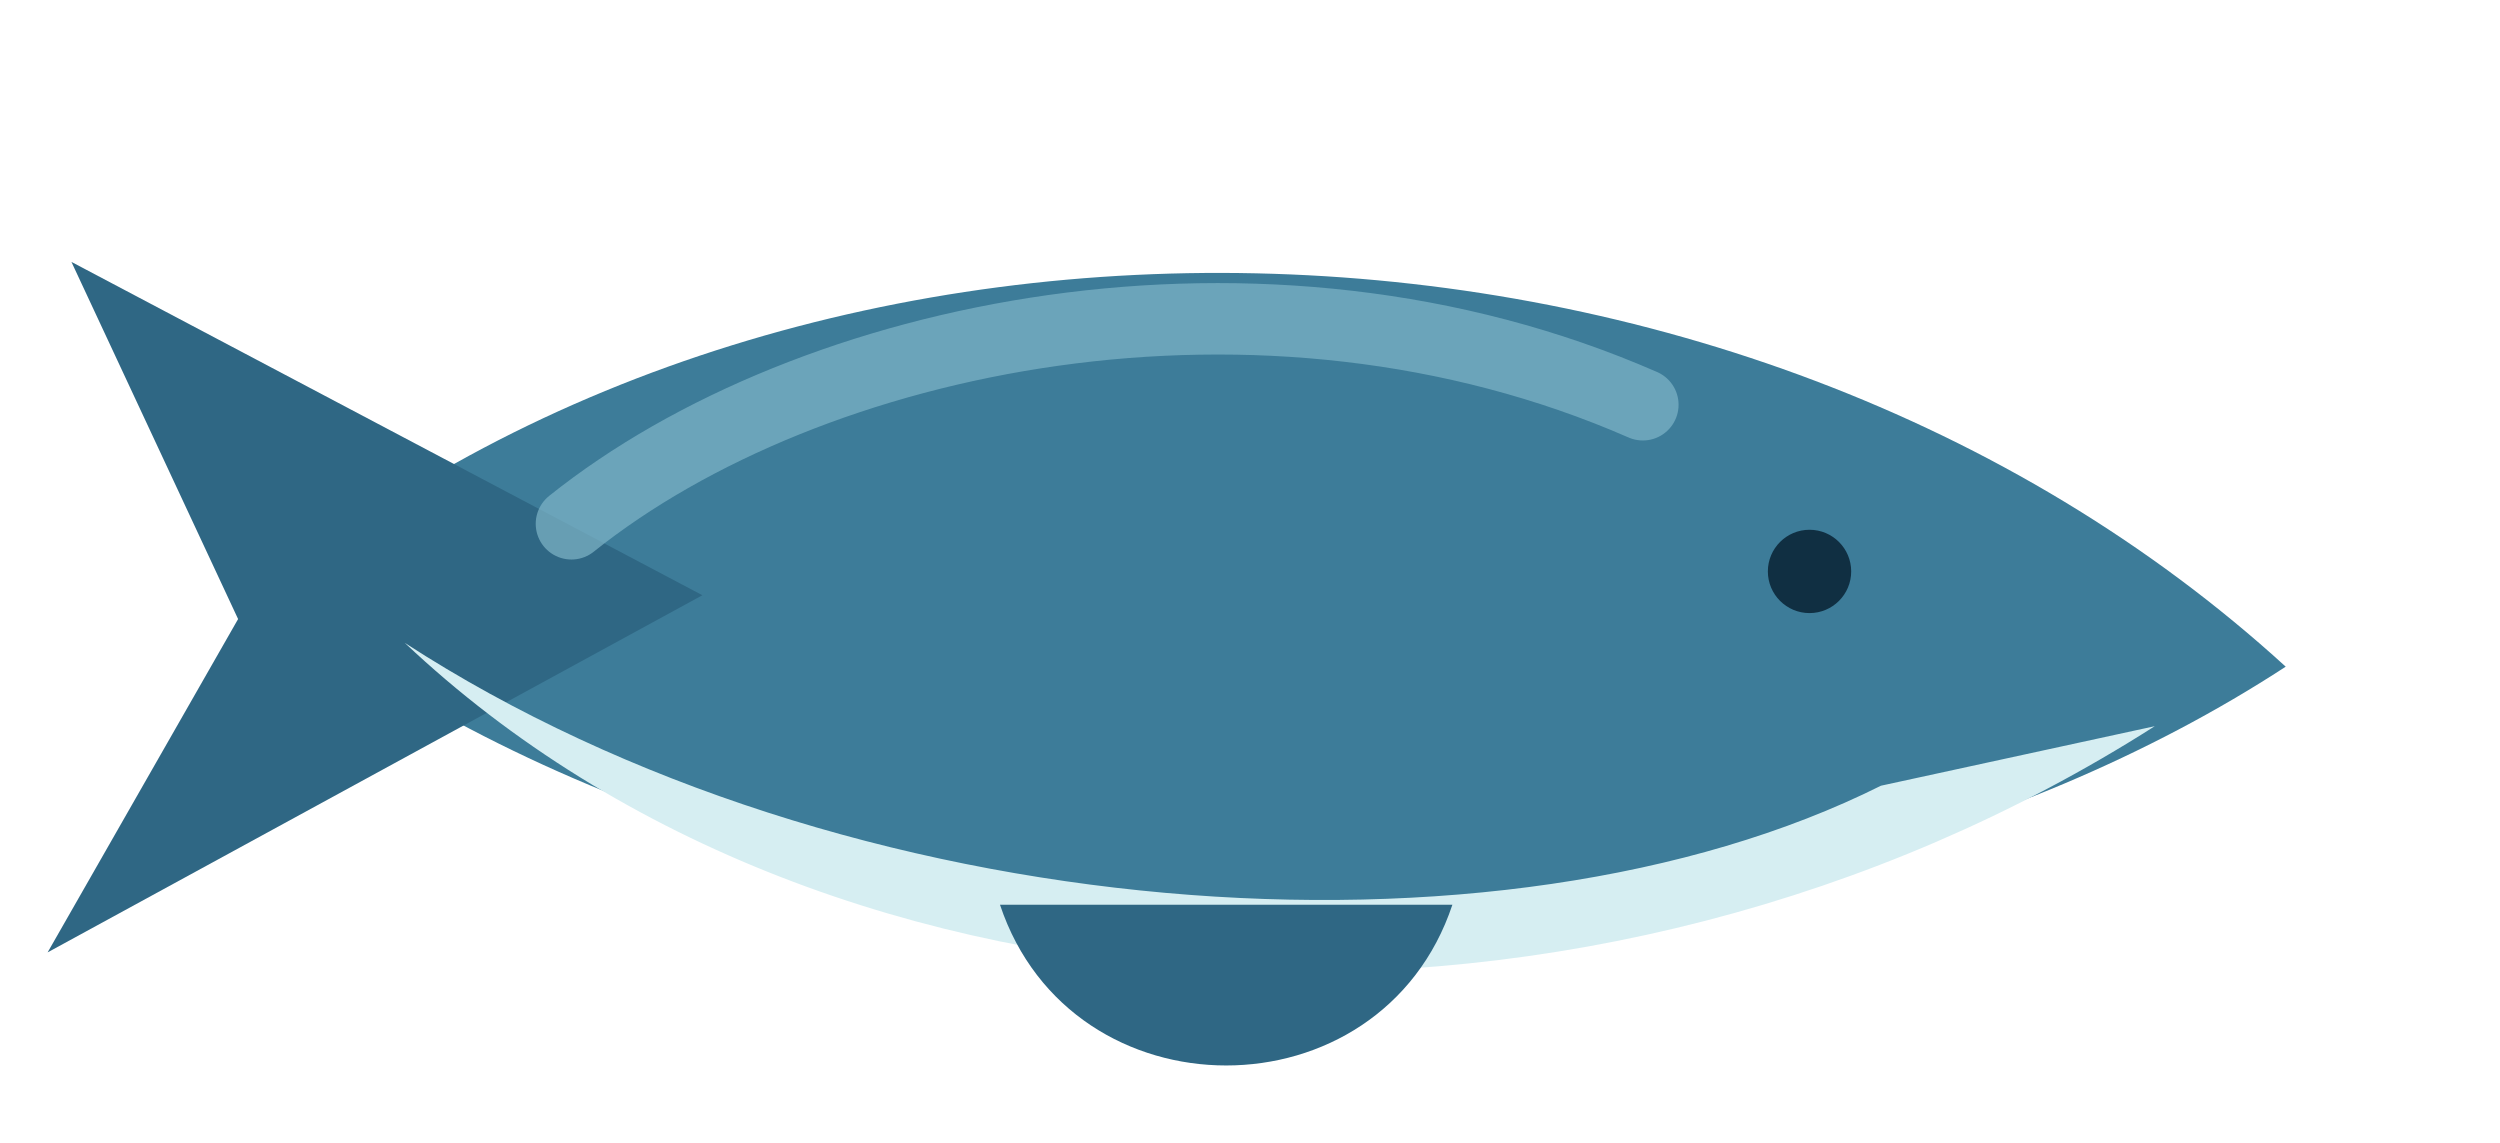
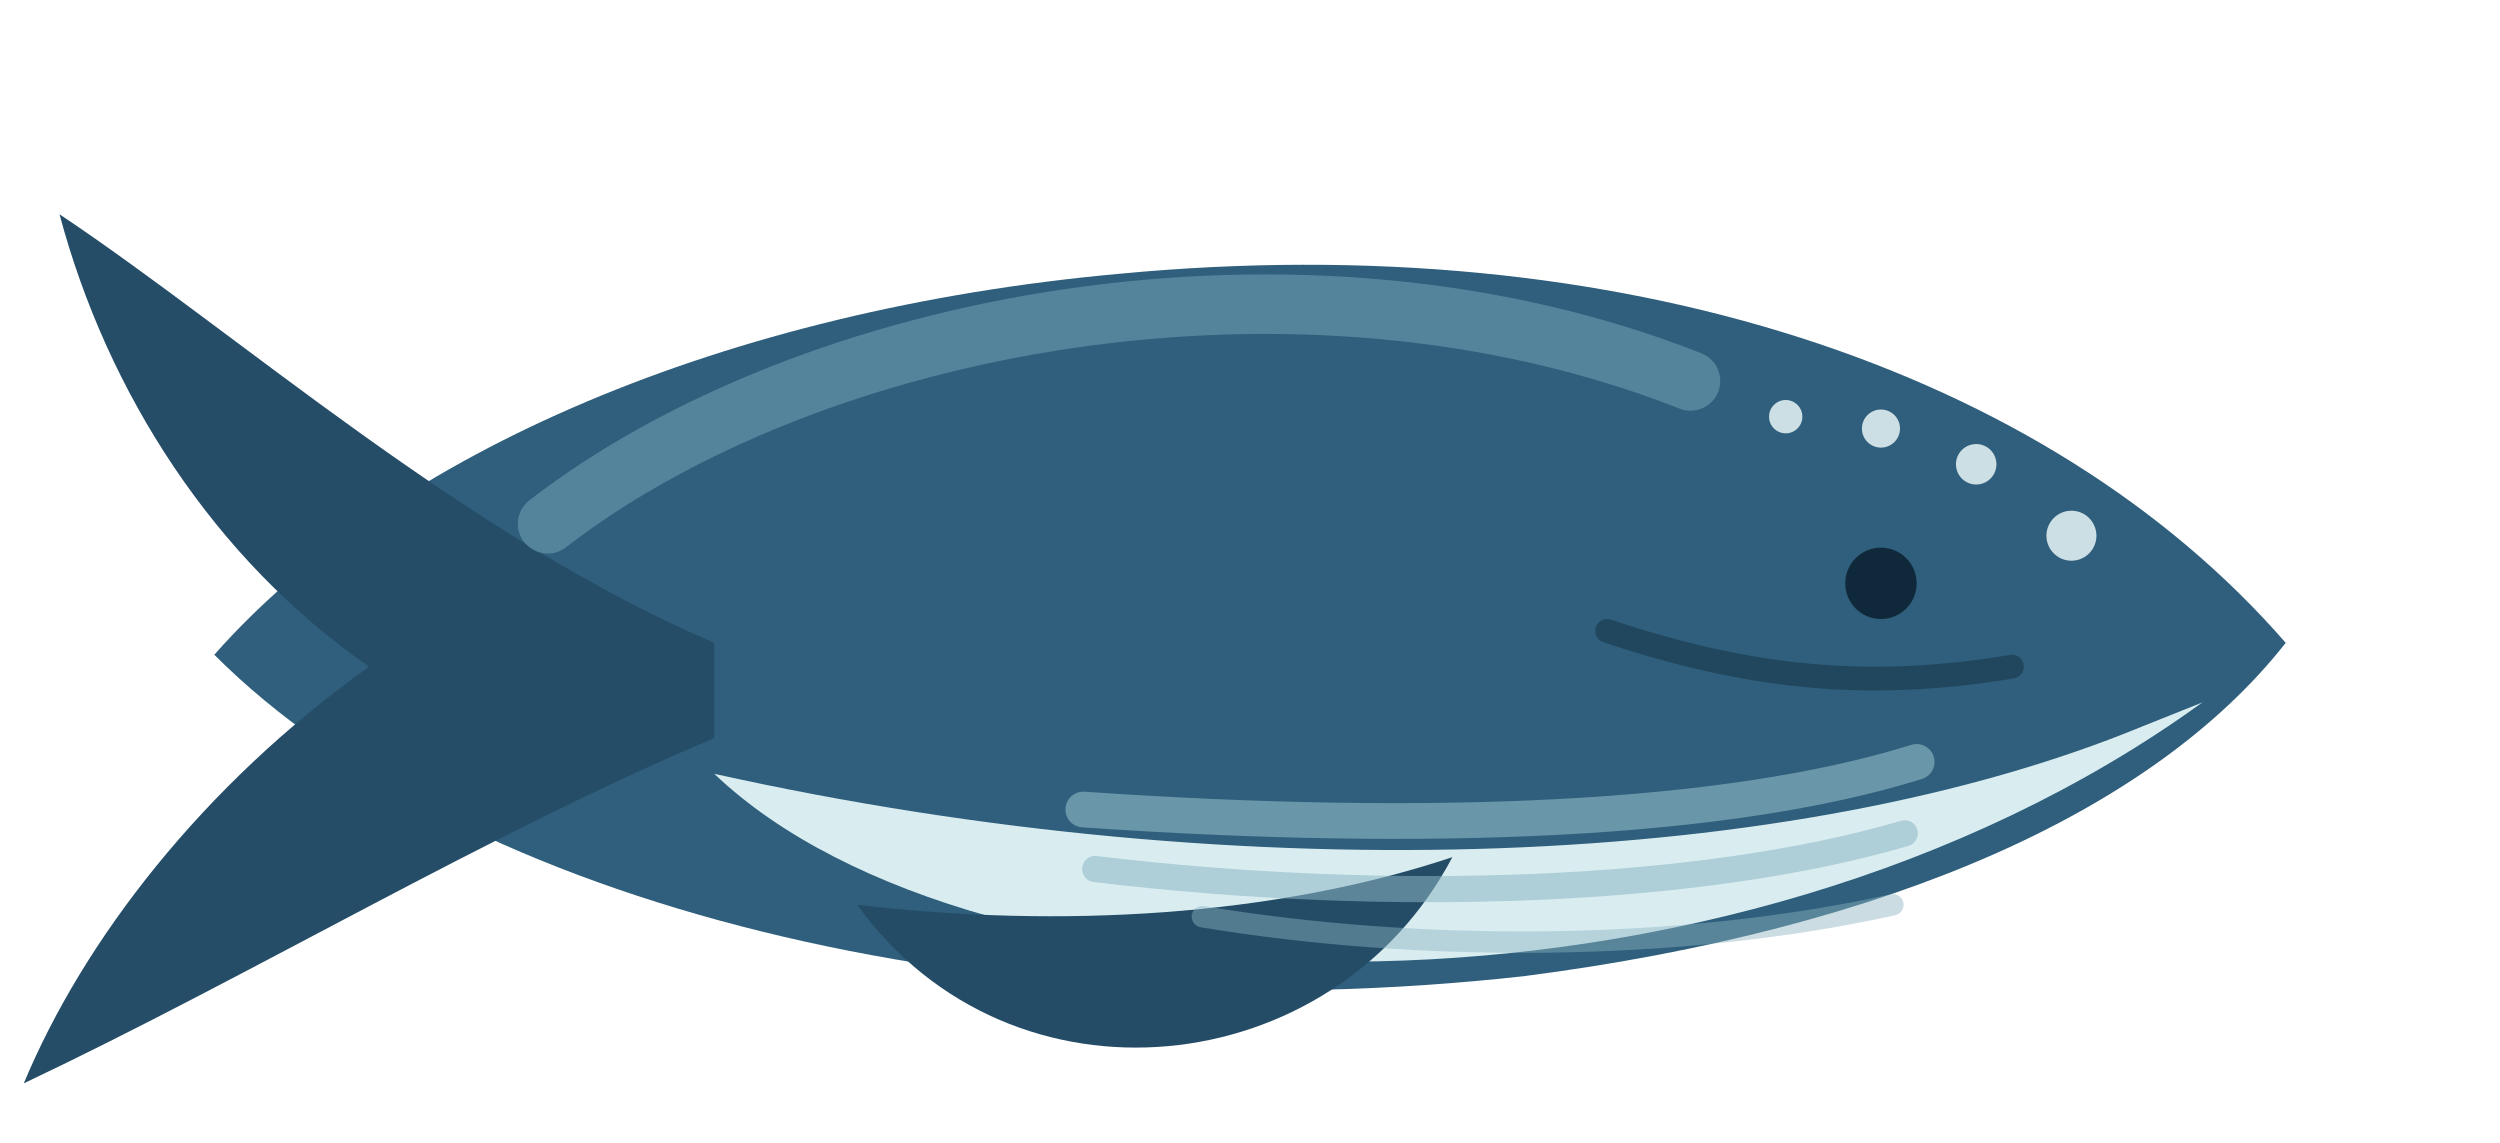
<svg xmlns="http://www.w3.org/2000/svg" viewBox="0 0 210 96">
  <g transform="translate(210 0) scale(-1 1)">
-     <path d="M18 56C64 14 142 12 188 50C142 86 64 86 18 56Z" fill="#3d7c99" />
-     <path d="M151 50L204 22L190 52L206 80Z" fill="#2f6784" />
-     <path d="M52 66C84 82 139 78 176 54C140 88 76 91 29 61Z" fill="#d6eef2" />
-     <path d="M88 76C94 94 120 94 126 76" fill="#2f6784" />
-     <circle cx="58" cy="48" r="3.5" fill="#102f42" />
-     <path d="M72 34C104 20 142 28 162 44" fill="none" stroke="#7fb5c8" stroke-linecap="round" stroke-width="6" opacity="0.7" />
+     <path d="M18 54C38 31 74 19 116 23C149 26 177 38 192 55C171 76 127 87 82 82C51 78 29 68 18 54Z" fill="#2f5f7c" />
+     <path d="M30 61C59 73 105 75 150 65C128 86 65 88 25 59Z" fill="#d9edf1" />
+     <path d="M150 54C171 45 190 28 205 18C201 33 192 47 179 56C193 66 203 79 208 91C189 82 169 70 150 62Z" fill="#254d68" />
+     <path d="M88 72C98 91 125 94 138 76C121 78 103 77 88 72Z" fill="#244c66" />
+     <path d="M49 64C65 69 90 70 119 68" fill="none" stroke="#8bb4c2" stroke-linecap="round" stroke-width="3" opacity="0.65" />
+     <path d="M50 70C67 75 93 76 118 73" fill="none" stroke="#8bb4c2" stroke-linecap="round" stroke-width="2.2" opacity="0.55" />
+     <path d="M51 76C69 80 91 80 109 77" fill="none" stroke="#8bb4c2" stroke-linecap="round" stroke-width="1.8" opacity="0.45" />
+     <circle cx="52" cy="49" r="3" fill="#10293a" />
+     <path d="M41 56C53 58 63 57 75 53" fill="none" stroke="#18384d" stroke-linecap="round" stroke-width="2" opacity="0.62" />
+     <g fill="#e6f3f5" opacity="0.86">
+       <circle cx="36" cy="45" r="2.1" />
+       <circle cx="44" cy="39" r="1.7" />
+       <circle cx="52" cy="36" r="1.6" />
+       <circle cx="60" cy="35" r="1.4" />
+     </g>
+     <path d="M68 32C101 19 142 27 164 44" fill="none" stroke="#6f9fb3" stroke-linecap="round" stroke-width="5" opacity="0.58" />
  </g>
</svg>
